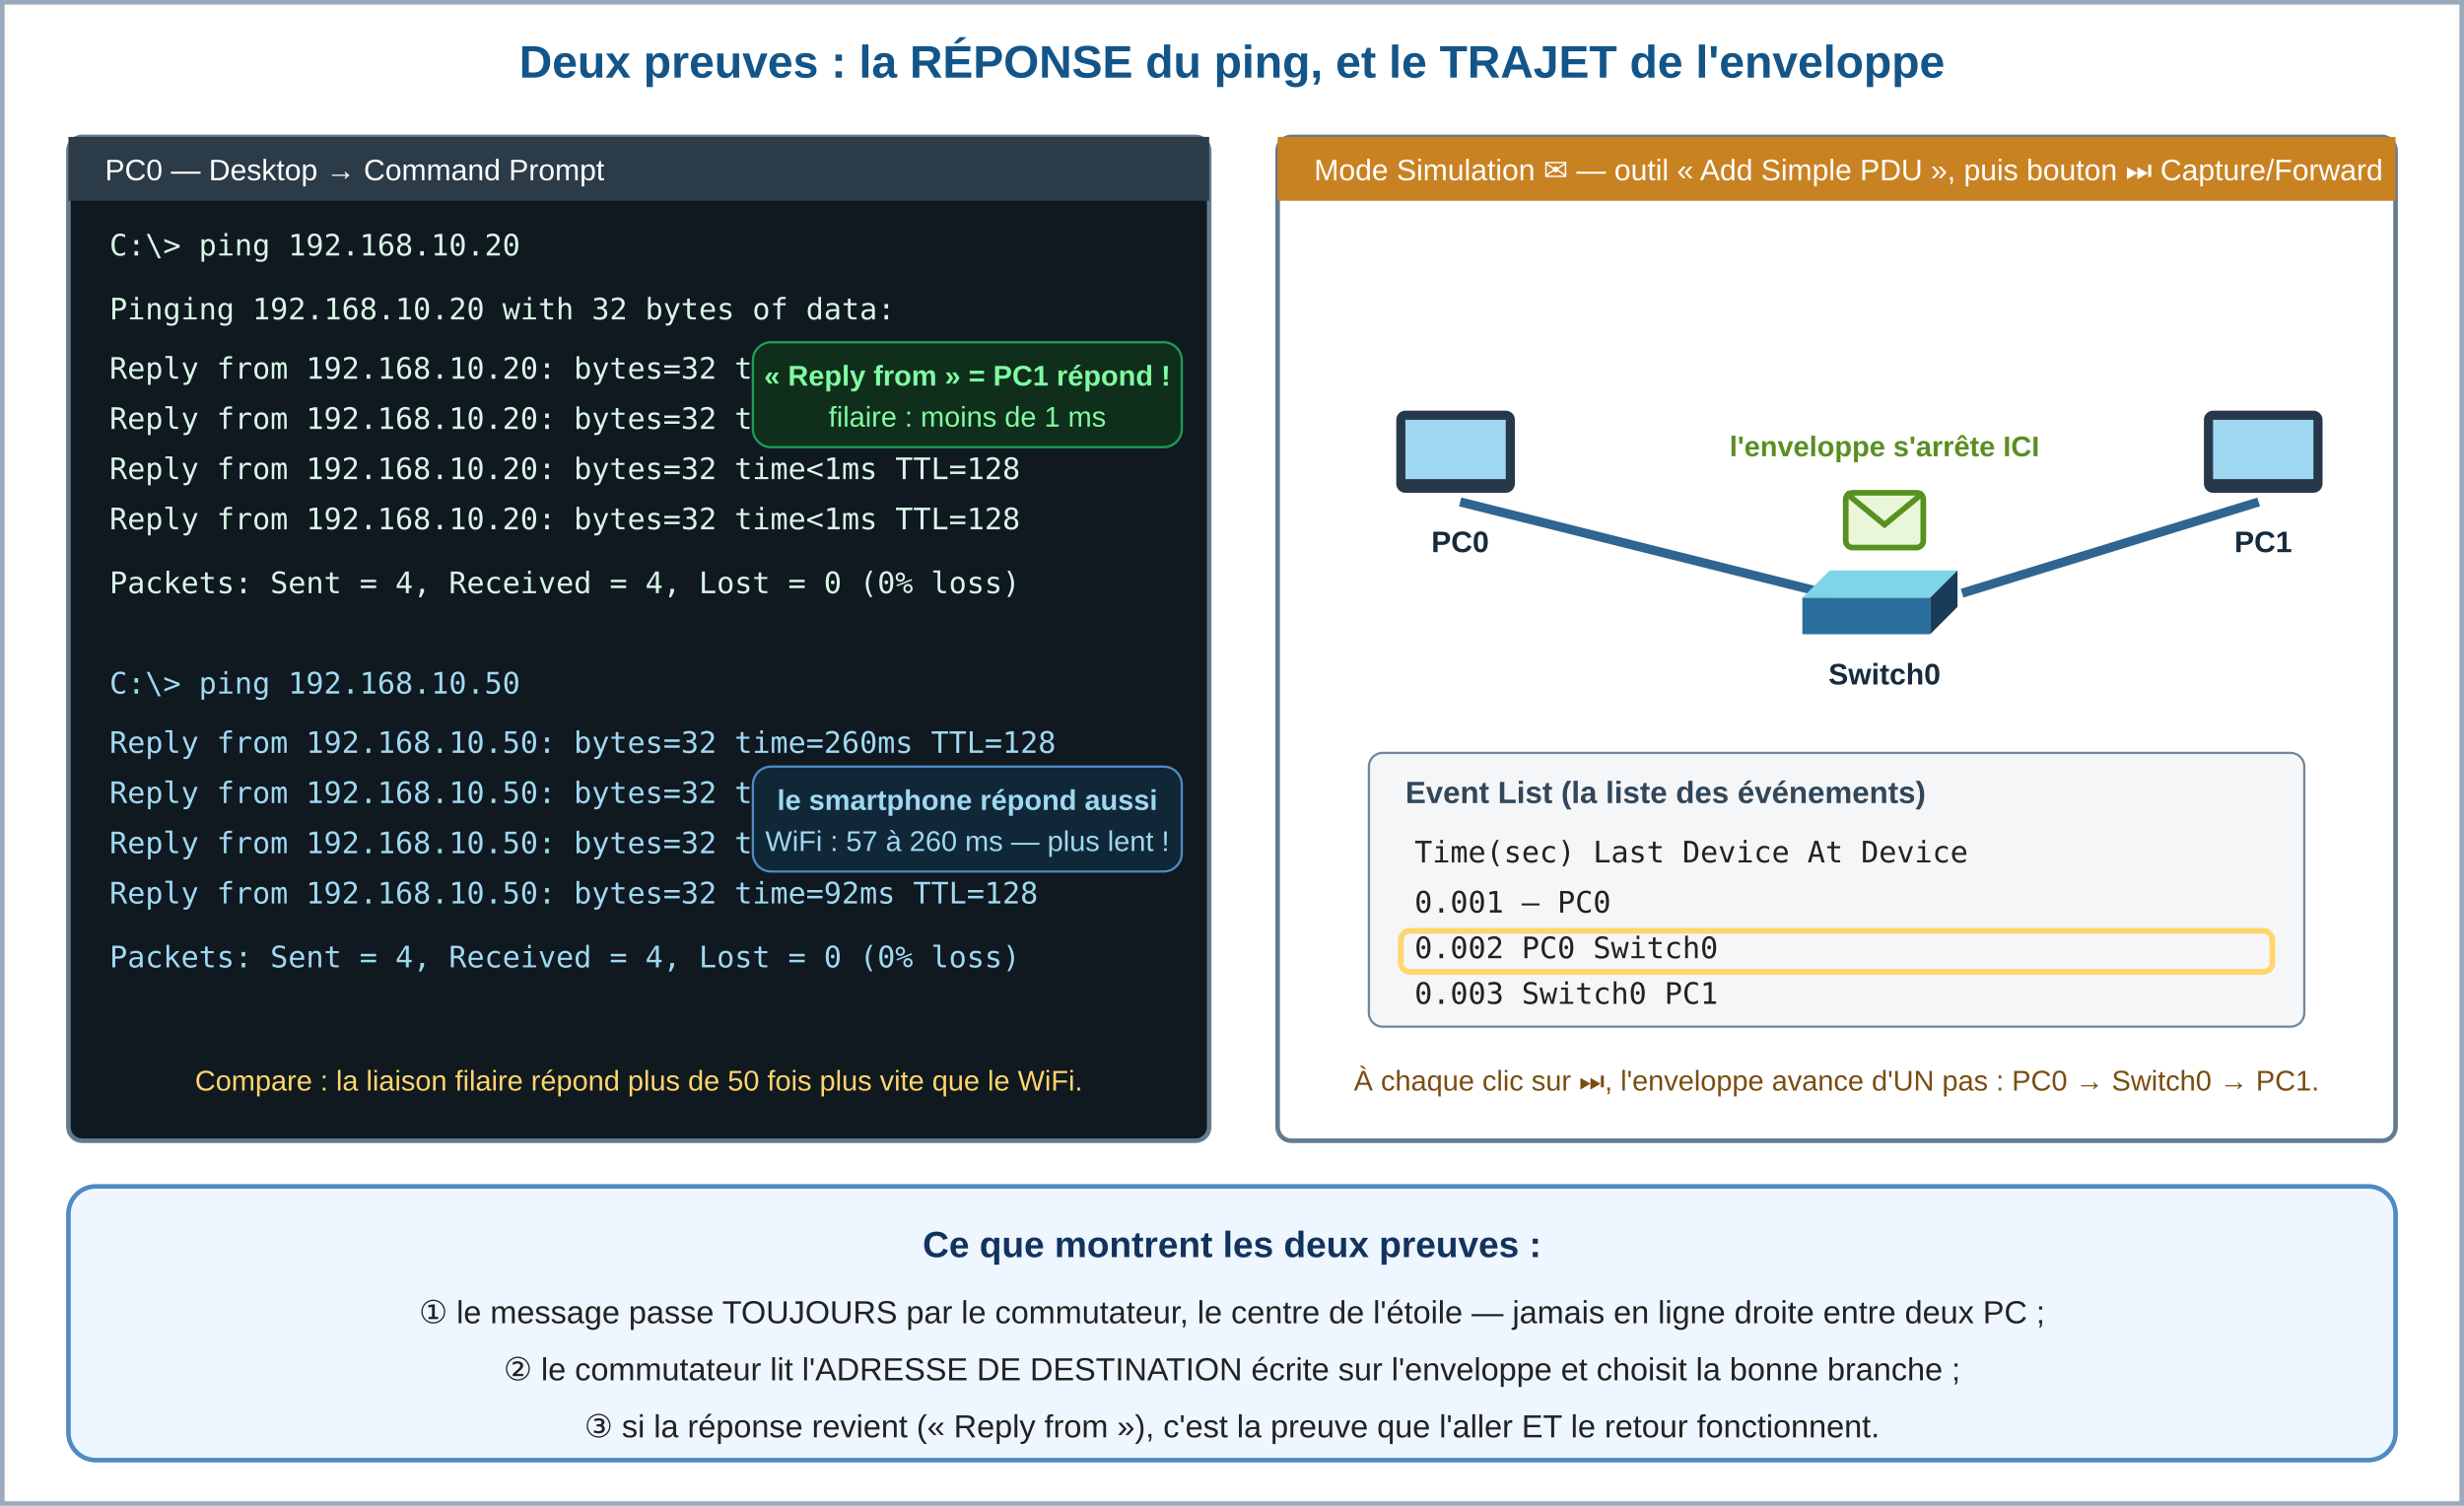
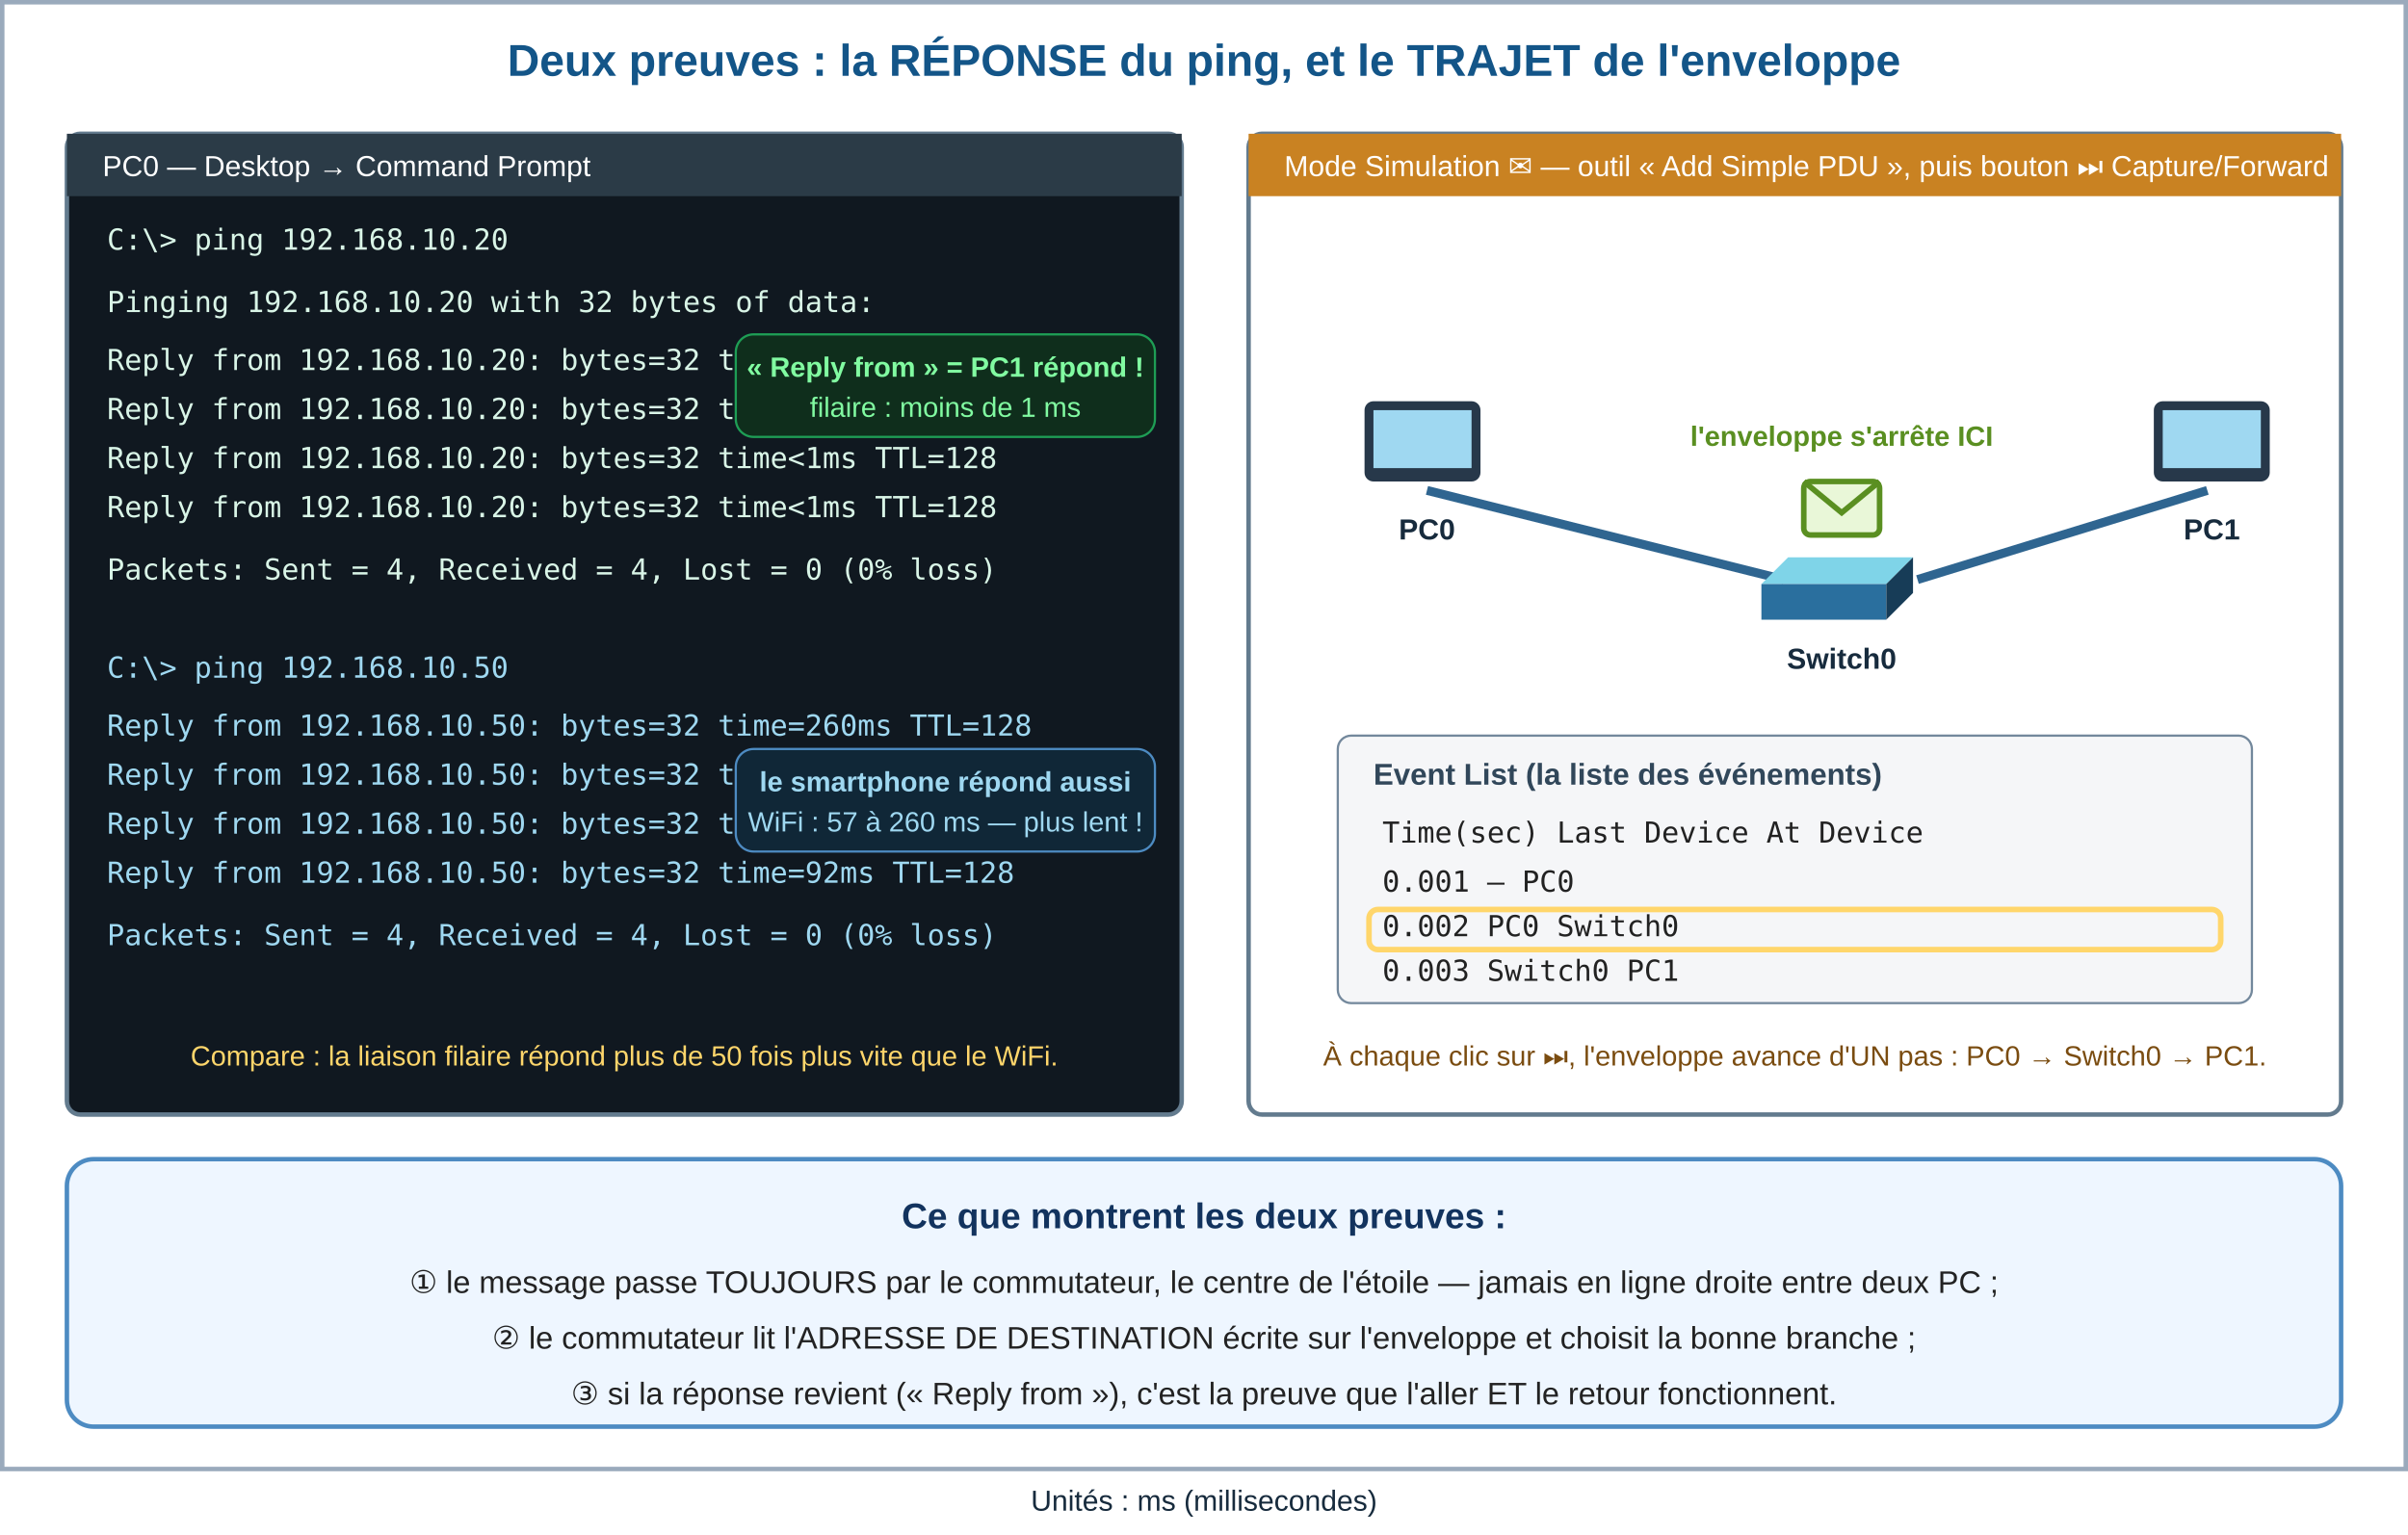
- <svg xmlns="http://www.w3.org/2000/svg" viewBox="0 0 1080 660" role="img" aria-labelledby="t d" font-family="Arial, Helvetica, sans-serif">
-   <rect width="1080" height="660" fill="#ffffff" />
+ <svg xmlns="http://www.w3.org/2000/svg" viewBox="0 0 1080 688.6" role="img" aria-labelledby="t d" font-family="Arial, Helvetica, sans-serif" data-legende-unites="28.6">
+   <rect width="1080" height="688.6" fill="#ffffff" data-legende-unites-fond="660" />
  <rect x="1" y="1" width="1078" height="658" fill="none" stroke="#9aaabc" stroke-width="2" />
  <text x="540" y="34" text-anchor="middle" font-size="20" font-weight="bold" fill="#135588">Deux preuves : la RÉPONSE du ping, et le TRAJET de l'enveloppe</text>
  <rect x="30" y="60" width="500" height="440" rx="6" fill="#101820" stroke="#637b8e" stroke-width="2" />
  <rect x="30" y="60" width="500" height="28" fill="#2b3b47" />
  <text x="46" y="79" font-size="13" fill="#ffffff">PC0 — Desktop → Command Prompt</text>
  <g font-family="Consolas, monospace" font-size="13" fill="#d9f5e7">
    <text x="48" y="112">C:\&gt; ping 192.168.10.20</text>
    <text x="48" y="140">Pinging 192.168.10.20 with 32 bytes of data:</text>
    <text x="48" y="166">Reply from 192.168.10.20: bytes=32 time&lt;1ms TTL=128</text>
    <text x="48" y="188">Reply from 192.168.10.20: bytes=32 time&lt;1ms TTL=128</text>
    <text x="48" y="210">Reply from 192.168.10.20: bytes=32 time&lt;1ms TTL=128</text>
    <text x="48" y="232">Reply from 192.168.10.20: bytes=32 time&lt;1ms TTL=128</text>
    <text x="48" y="260">Packets: Sent = 4, Received = 4, Lost = 0 (0% loss)</text>
    <text x="48" y="304" fill="#9fd8f1">C:\&gt; ping 192.168.10.50</text>
    <text x="48" y="330" fill="#9fd8f1">Reply from 192.168.10.50: bytes=32 time=260ms TTL=128</text>
    <text x="48" y="352" fill="#9fd8f1">Reply from 192.168.10.50: bytes=32 time=57ms  TTL=128</text>
    <text x="48" y="374" fill="#9fd8f1">Reply from 192.168.10.50: bytes=32 time=76ms  TTL=128</text>
    <text x="48" y="396" fill="#9fd8f1">Reply from 192.168.10.50: bytes=32 time=92ms  TTL=128</text>
    <text x="48" y="424" fill="#9fd8f1">Packets: Sent = 4, Received = 4, Lost = 0 (0% loss)</text>
  </g>
  <g font-size="12.5">
    <rect x="330" y="150" width="188" height="46" rx="8" fill="#0f2e1c" stroke="#1e9d55" />
    <text x="424" y="169" text-anchor="middle" fill="#81fba1" font-weight="bold">« Reply from » = PC1 répond !</text>
    <text x="424" y="187" text-anchor="middle" fill="#81fba1">filaire : moins de 1 ms</text>
    <rect x="330" y="336" width="188" height="46" rx="8" fill="#102737" stroke="#4d8bc2" />
    <text x="424" y="355" text-anchor="middle" fill="#9fd8f1" font-weight="bold">le smartphone répond aussi</text>
    <text x="424" y="373" text-anchor="middle" fill="#9fd8f1">WiFi : 57 à 260 ms — plus lent !</text>
  </g>
  <text x="280" y="478" text-anchor="middle" font-size="12.5" fill="#ffd66b">Compare : la liaison filaire répond plus de 50 fois plus vite que le WiFi.</text>
  <rect x="560" y="60" width="490" height="440" rx="6" fill="#ffffff" stroke="#637b8e" stroke-width="2" />
  <rect x="560" y="60" width="490" height="28" fill="#c98222" />
  <text x="576" y="79" font-size="13" fill="#ffffff">Mode Simulation ✉ — outil « Add Simple PDU », puis bouton ⏭ Capture/Forward</text>
  <g>
    <line x1="640" y1="220" x2="800" y2="260" stroke="#2f6590" stroke-width="4" />
    <line x1="860" y1="260" x2="990" y2="220" stroke="#2f6590" stroke-width="4" />
    <rect x="612" y="180" width="52" height="36" rx="4" fill="#27384a" />
    <rect x="616" y="184" width="44" height="26" fill="#9fd8f1" />
    <text x="640" y="242" text-anchor="middle" font-size="13" font-weight="bold" fill="#172b3d">PC0</text>
    <polygon points="790,262 846,262 858,250 802,250" fill="#7fd4e8" />
    <polygon points="790,262 846,262 846,278 790,278" fill="#2a6f9e" />
    <polygon points="846,262 858,250 858,266 846,278" fill="#173c57" />
    <text x="826" y="300" text-anchor="middle" font-size="13" font-weight="bold" fill="#172b3d">Switch0</text>
    <rect x="966" y="180" width="52" height="36" rx="4" fill="#27384a" />
    <rect x="970" y="184" width="44" height="26" fill="#9fd8f1" />
    <text x="992" y="242" text-anchor="middle" font-size="13" font-weight="bold" fill="#172b3d">PC1</text>
    <g transform="translate(826,228)">
      <rect x="-17" y="-12" width="34" height="24" rx="3" fill="#e9f7d8" stroke="#5a8f21" stroke-width="2.5" />
      <path d="M-17 -12 L0 2 L17 -12" fill="none" stroke="#5a8f21" stroke-width="2.5" />
    </g>
    <text x="826" y="200" text-anchor="middle" font-size="12.5" fill="#5a8f21" font-weight="bold">l'enveloppe s'arrête ICI</text>
  </g>
  <rect x="600" y="330" width="410" height="120" rx="6" fill="#f5f6f8" stroke="#73889c" />
  <text x="616" y="352" font-size="13.5" font-weight="bold" fill="#31475a">Event List (la liste des événements)</text>
  <g font-family="Consolas, monospace" font-size="13" fill="#222">
    <text x="620" y="378">Time(sec)   Last Device   At Device</text>
    <text x="620" y="400">0.001       —             PC0</text>
    <text x="620" y="420">0.002       PC0           Switch0</text>
    <text x="620" y="440">0.003       Switch0       PC1</text>
  </g>
  <rect x="614" y="408" width="382" height="18" rx="4" fill="none" stroke="#ffd66b" stroke-width="2.5" />
  <text x="805" y="478" text-anchor="middle" font-size="12.5" fill="#7a4c10">À chaque clic sur ⏭, l'enveloppe avance d'UN pas : PC0 → Switch0 → PC1.</text>
  <rect x="30" y="520" width="1020" height="120" rx="12" fill="#eef6ff" stroke="#4d8bc2" stroke-width="2" />
  <text x="540" y="551" text-anchor="middle" font-size="16" font-weight="bold" fill="#12335e">Ce que montrent les deux preuves :</text>
  <text x="540" y="580" text-anchor="middle" font-size="14" fill="#222">① le message passe TOUJOURS par le commutateur, le centre de l'étoile — jamais en ligne droite entre deux PC ;</text>
  <text x="540" y="605" text-anchor="middle" font-size="14" fill="#222">② le commutateur lit l'ADRESSE DE DESTINATION écrite sur l'enveloppe et choisit la bonne branche ;</text>
  <text x="540" y="630" text-anchor="middle" font-size="14" fill="#222">③ si la réponse revient (« Reply from »), c'est la preuve que l'aller ET le retour fonctionnent.</text>
+   <text data-legende-unites="ligne" x="540" y="677.7" text-anchor="middle" font-size="13" fill="#172b3d" font-family="Arial, Helvetica, sans-serif">Unités : ms (millisecondes)</text>
</svg>
